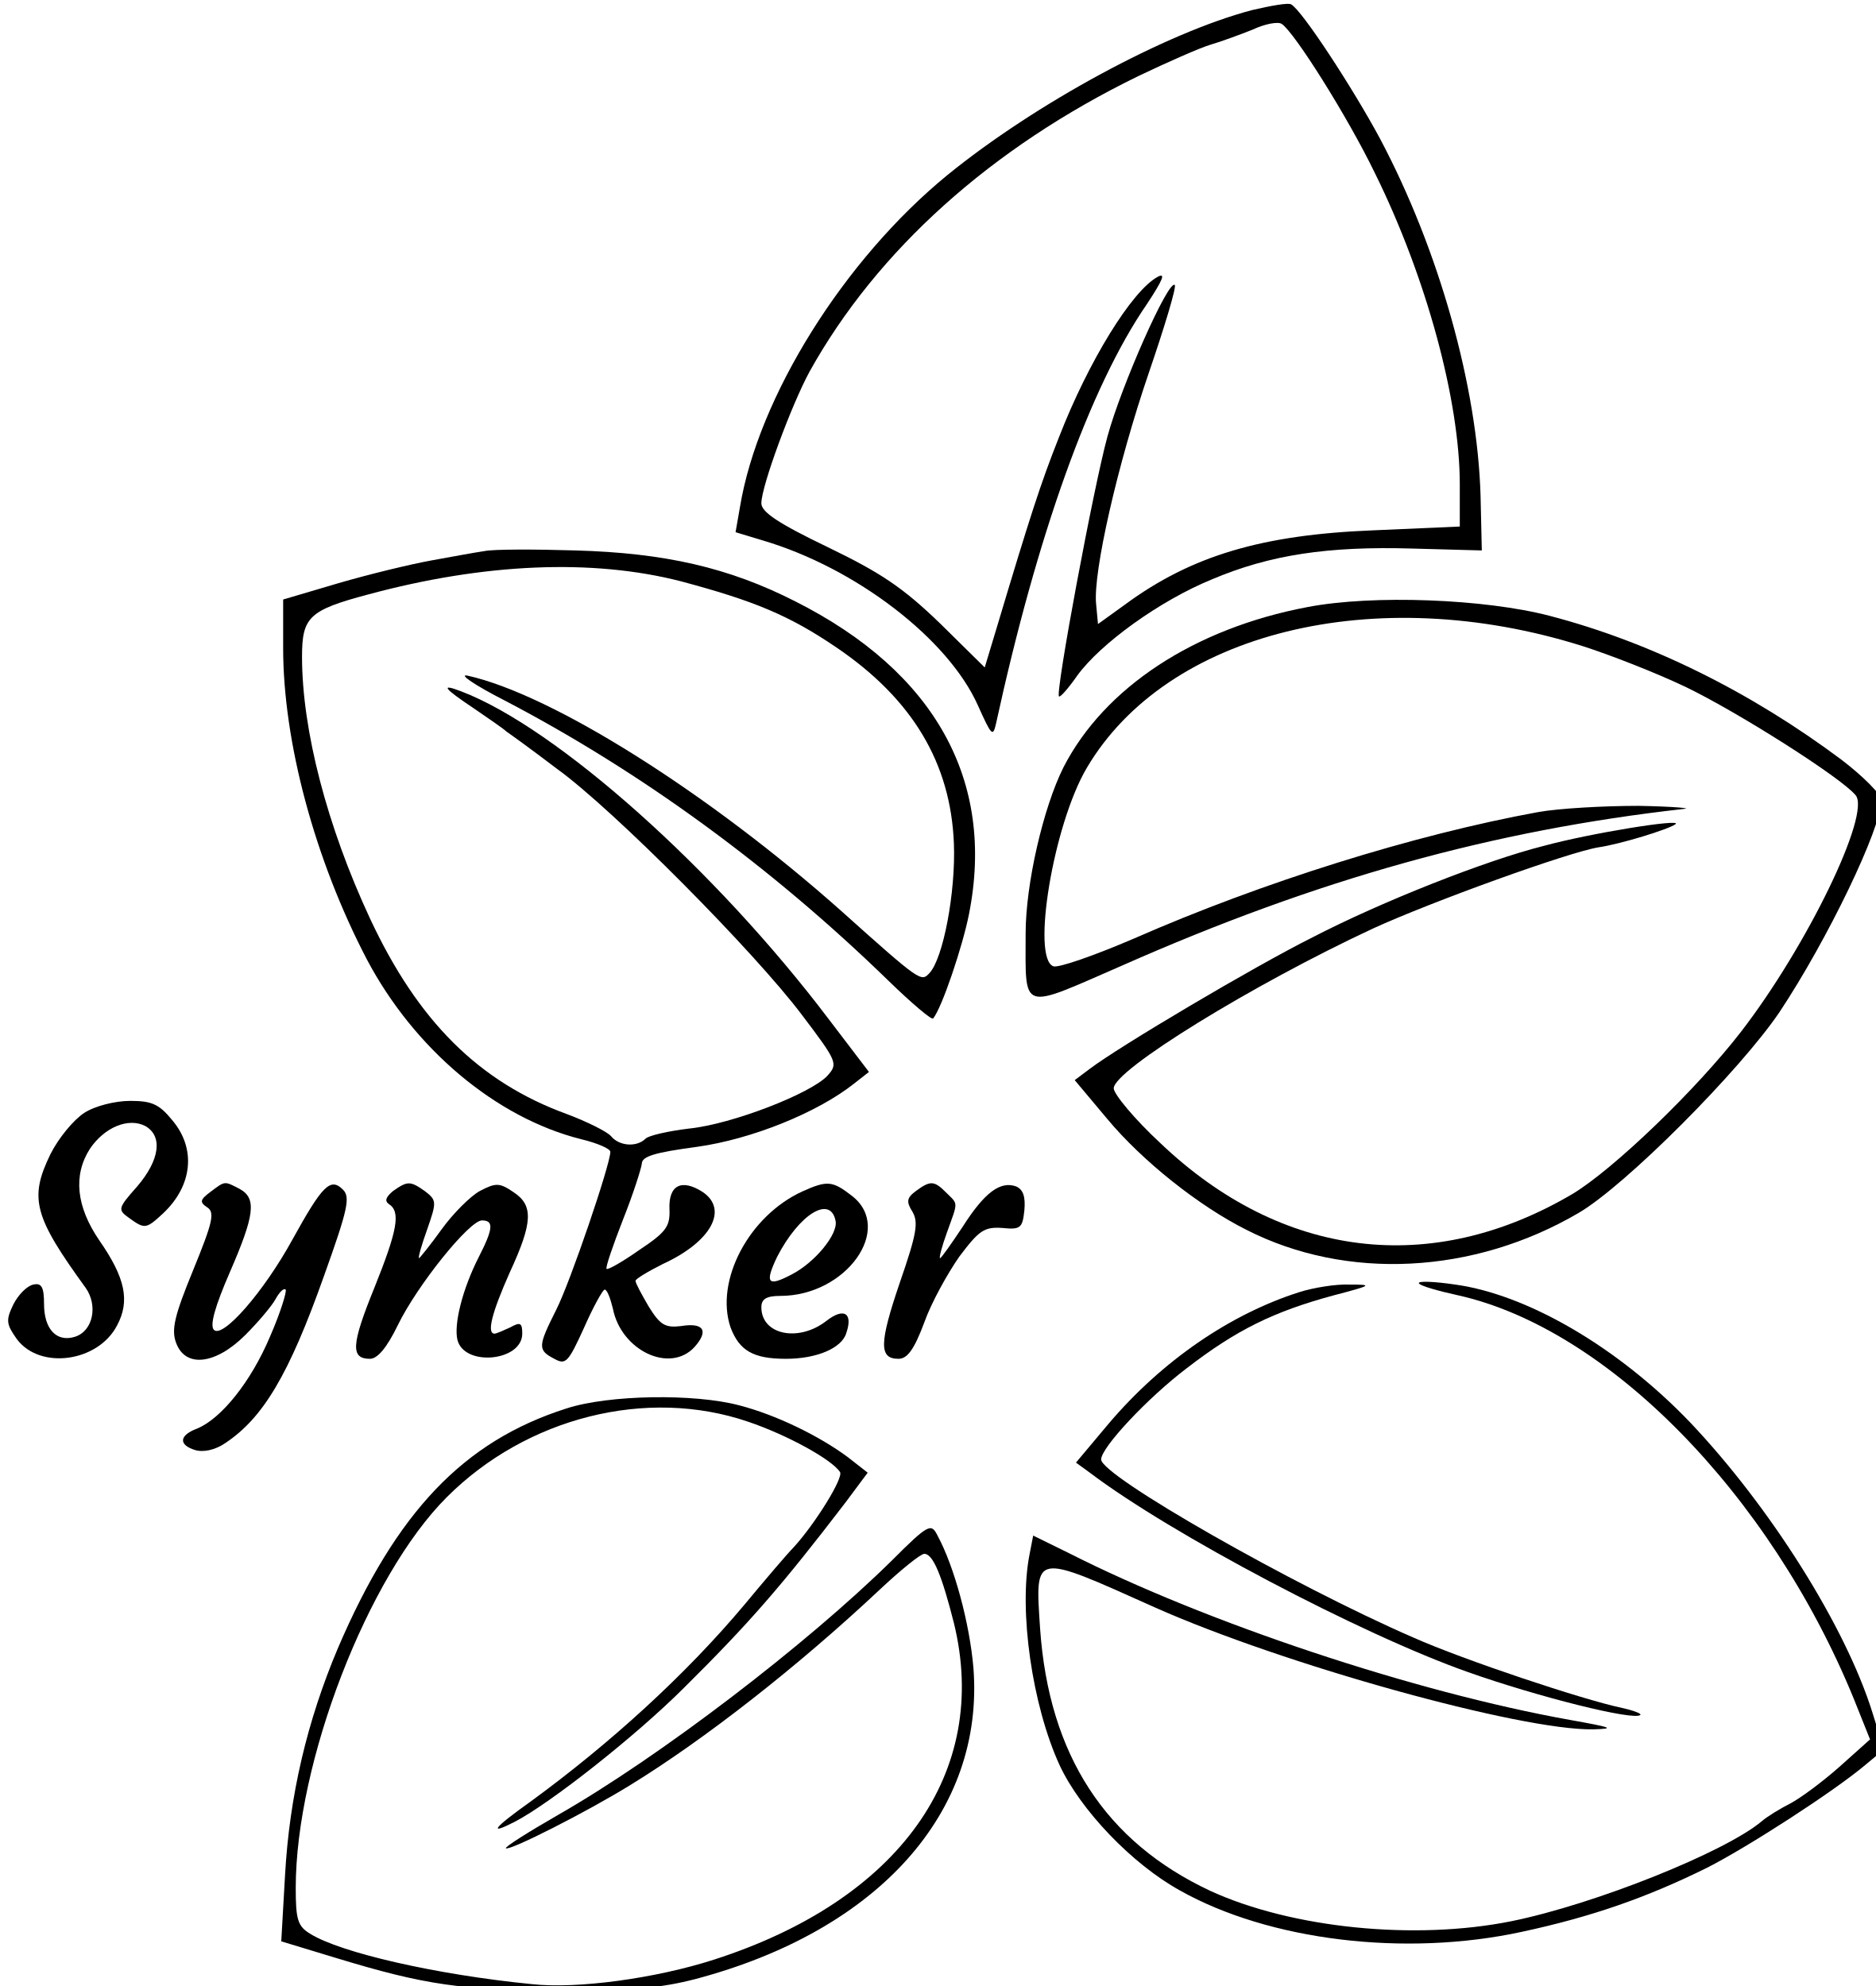
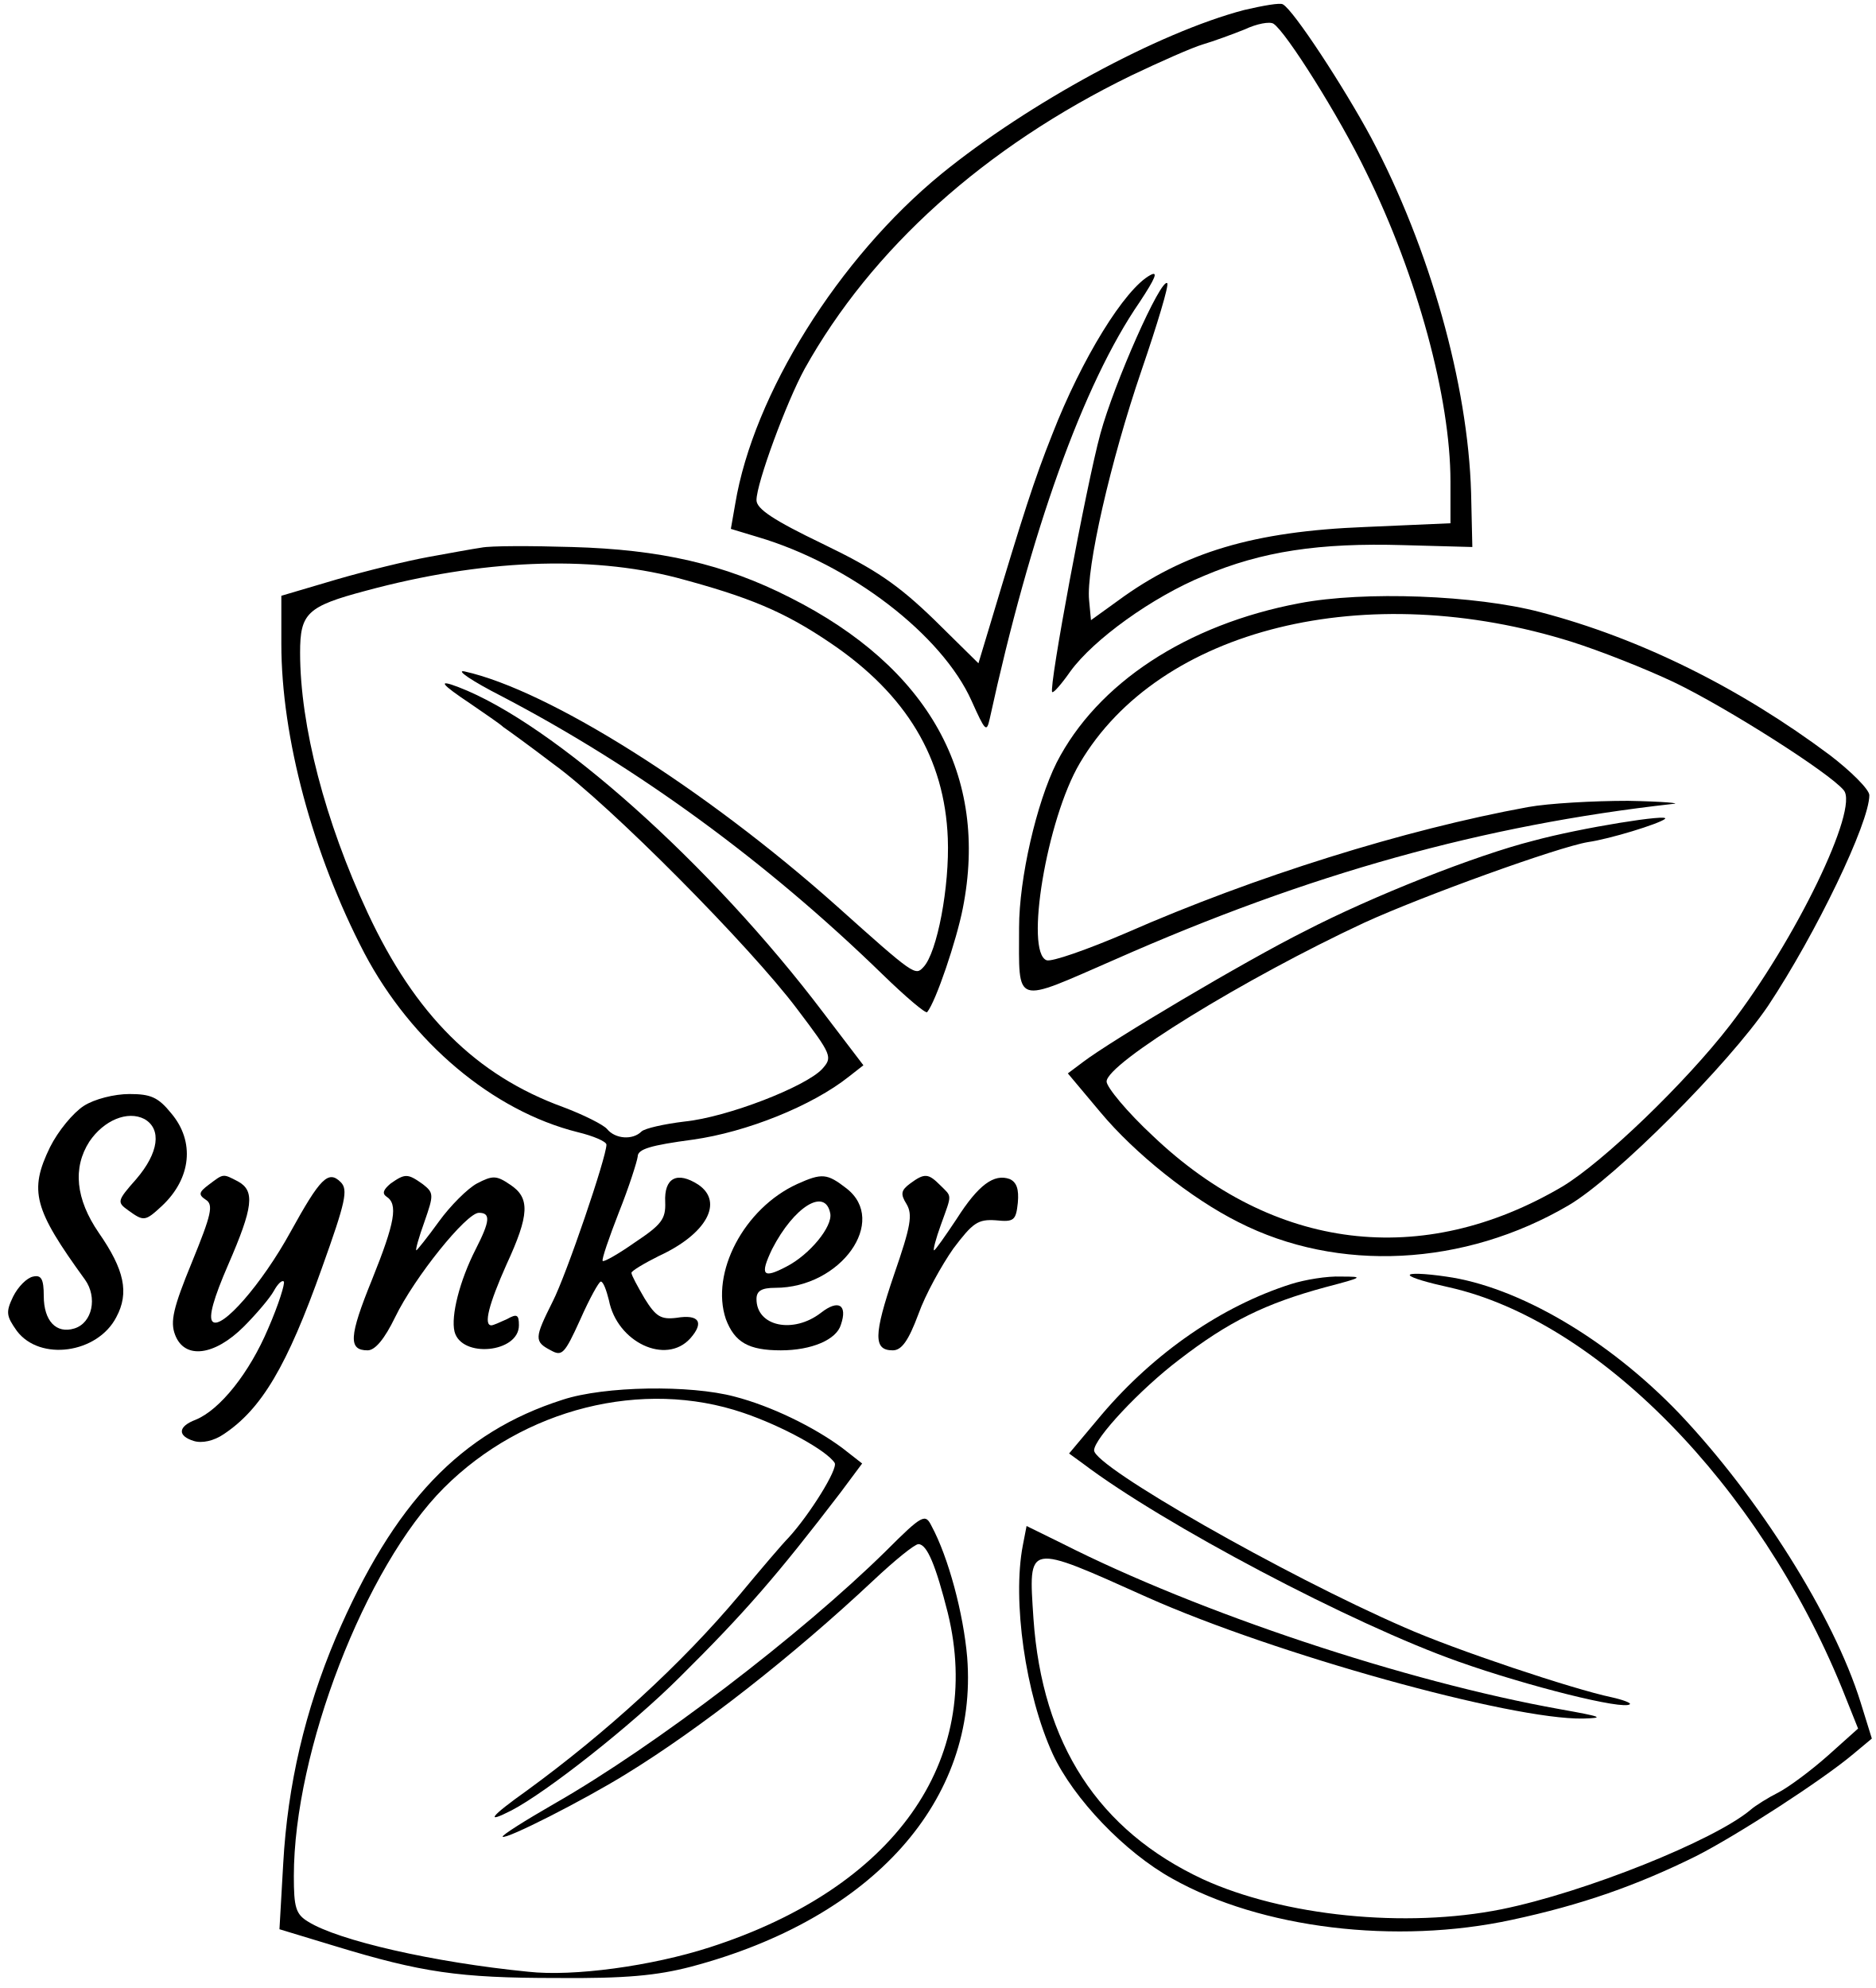
- <svg xmlns="http://www.w3.org/2000/svg" version="1.0" preserveAspectRatio="xMidYMid meet" id="svg4619">
+ <svg xmlns="http://www.w3.org/2000/svg" version="1.0" viewBox="0 0 300 318" preserveAspectRatio="xMidYMid meet" id="svg4619">
  <g transform="translate(0,318) scale(0.1,-0.1)">
    <path d="M1990 3164 c-137 -36 -345 -149 -484 -262 -165 -135 -301 -353 -330 -528 l-7 -40 43 -13 c149 -44 295 -157 342 -262 22 -49 24 -51 29 -29 65 298 149 535 240 667 25 38 30 50 17 43 -41 -22 -110 -134 -157 -255 -29 -73 -46 -126 -99 -303 l-19 -63 -71 70 c-58 56 -93 80 -178 121 -79 38 -106 56 -106 70 0 27 48 157 77 210 107 192 288 355 522 469 46 22 98 45 115 50 17 5 47 16 67 24 19 9 40 13 46 9 20 -13 105 -148 148 -237 82 -166 135 -362 135 -495 l0 -67 -137 -6 c-177 -7 -289 -40 -395 -118 l-43 -31 -3 32 c-5 50 34 222 84 368 25 73 44 136 41 139 -10 9 -85 -160 -107 -241 -22 -80 -83 -407 -77 -413 2 -2 15 13 29 33 37 51 131 119 214 153 92 39 184 53 319 49 l110 -3 -2 87 c-5 173 -66 391 -160 568 -43 80 -124 204 -141 213 -4 3 -32 -2 -62 -9z" />
    <path d="M770 2304 c-14 -2 -52 -9 -85 -15 -33 -6 -99 -22 -147 -36 l-88 -26 0 -77 c0 -149 50 -336 133 -495 75 -142 205 -252 341 -286 25 -6 46 -15 46 -20 0 -20 -64 -208 -86 -251 -29 -58 -30 -64 -3 -78 18 -10 22 -6 47 49 15 34 30 61 33 61 4 0 9 -14 13 -30 13 -67 91 -104 130 -61 23 26 14 39 -22 33 -25 -3 -33 2 -51 31 -11 19 -21 37 -21 41 0 3 20 15 44 27 76 35 104 86 63 114 -34 22 -55 11 -53 -28 1 -27 -6 -36 -48 -64 -27 -19 -50 -32 -52 -30 -2 2 10 37 26 78 16 40 29 81 30 89 0 12 21 18 88 27 86 12 191 54 250 101 l23 18 -64 84 c-180 238 -432 463 -584 521 -34 13 -28 5 20 -27 23 -16 47 -32 52 -37 6 -4 42 -30 80 -59 89 -64 315 -292 390 -392 56 -74 57 -77 40 -96 -26 -28 -151 -77 -220 -84 -33 -4 -64 -11 -69 -16 -14 -14 -42 -12 -55 4 -6 7 -38 23 -70 35 -140 51 -237 148 -313 311 -68 146 -108 299 -108 416 0 63 11 74 105 99 185 50 357 57 497 21 116 -31 172 -54 247 -105 121 -82 182 -184 187 -312 3 -77 -17 -183 -39 -206 -13 -14 -14 -14 -139 98 -211 188 -460 345 -595 375 -15 3 11 -15 60 -40 216 -113 423 -264 609 -445 37 -36 69 -63 71 -60 14 17 47 115 57 166 42 212 -54 385 -276 497 -106 54 -208 77 -349 81 -66 2 -131 2 -145 -1z" />
    <path d="M2078 2215 c-180 -34 -323 -128 -388 -255 -32 -64 -60 -185 -60 -264 0 -126 -10 -122 153 -51 312 138 590 215 892 249 17 1 -15 4 -71 5 -55 0 -127 -4 -160 -10 -197 -36 -437 -111 -642 -201 -63 -27 -120 -47 -128 -44 -35 13 0 225 53 315 127 216 458 298 788 194 44 -14 118 -43 164 -65 83 -40 247 -144 270 -172 25 -29 -77 -240 -182 -376 -71 -92 -203 -219 -268 -258 -224 -132 -462 -103 -655 81 -41 38 -74 78 -74 87 0 29 221 165 412 254 94 43 310 121 358 129 35 5 113 29 123 37 11 9 -134 -14 -211 -35 -91 -23 -256 -88 -366 -145 -94 -47 -308 -174 -354 -209 l-24 -18 52 -62 c55 -66 145 -138 221 -176 159 -81 361 -71 528 27 75 44 256 226 319 319 77 116 162 293 162 337 0 9 -29 38 -63 64 -143 107 -303 187 -464 229 -103 27 -281 34 -385 14z" />
    <path d="M134 1411 c-17 -11 -41 -40 -54 -66 -34 -70 -26 -99 56 -212 20 -28 12 -69 -17 -78 -29 -9 -49 12 -49 52 0 27 -4 34 -17 31 -10 -2 -24 -16 -32 -32 -12 -25 -11 -31 6 -55 37 -49 129 -36 159 22 21 39 13 76 -28 135 -37 54 -42 104 -15 146 23 34 61 50 88 36 28 -16 23 -54 -13 -96 -31 -35 -31 -37 -13 -50 25 -18 27 -18 54 7 47 44 53 103 15 148 -21 26 -33 31 -67 31 -24 0 -56 -8 -73 -19z" />
    <path d="M334 1285 c-16 -12 -17 -16 -5 -24 13 -8 9 -24 -22 -100 -30 -73 -35 -95 -27 -116 15 -40 63 -34 110 13 20 20 42 46 48 57 6 11 13 18 16 15 2 -3 -8 -36 -25 -75 -30 -71 -77 -130 -116 -146 -29 -11 -29 -26 -3 -34 13 -4 32 0 48 11 60 40 101 108 157 266 38 106 42 125 30 137 -20 20 -33 6 -80 -79 -46 -84 -111 -158 -125 -144 -7 7 2 38 25 91 40 92 43 118 16 133 -25 13 -23 13 -47 -5z" />
    <path d="M625 1287 c-12 -10 -14 -16 -7 -21 19 -12 14 -41 -23 -133 -37 -91 -38 -113 -7 -113 12 0 27 18 44 53 31 64 114 167 134 167 19 0 18 -13 -5 -58 -26 -51 -40 -107 -34 -132 11 -43 103 -34 103 10 0 17 -3 19 -19 10 -11 -5 -22 -10 -25 -10 -13 0 -4 34 24 97 37 80 38 107 6 128 -22 15 -28 15 -53 2 -15 -8 -43 -36 -61 -61 -18 -25 -35 -46 -36 -46 -2 0 4 21 13 46 15 43 15 46 -3 60 -24 17 -28 17 -51 1z" />
    <path d="M1275 1286 c-85 -39 -139 -142 -114 -216 14 -37 36 -50 88 -50 49 0 89 17 96 41 11 32 -4 41 -32 19 -44 -34 -103 -22 -103 22 0 13 8 18 30 18 105 0 181 107 114 159 -31 24 -39 25 -79 7z m53 -47 c4 -21 -33 -66 -70 -85 -38 -20 -43 -14 -23 28 35 68 85 99 93 57z" />
    <path d="M1456 1287 c-15 -11 -16 -17 -6 -33 10 -17 7 -35 -20 -113 -33 -97 -33 -121 -2 -121 14 0 25 15 41 58 11 31 37 78 56 105 31 41 39 47 68 45 29 -3 32 0 35 28 2 22 -2 33 -13 38 -25 9 -50 -9 -85 -64 -18 -27 -34 -50 -36 -50 -2 0 3 19 11 41 18 50 18 44 -1 63 -19 19 -25 20 -48 3z" />
    <path d="M2255 1140 c2 -4 30 -12 62 -19 238 -53 496 -316 629 -641 l26 -65 -48 -43 c-27 -24 -62 -50 -79 -59 -16 -8 -37 -21 -45 -28 -58 -49 -265 -132 -398 -159 -154 -31 -349 -11 -478 48 -167 78 -257 216 -271 417 -8 122 -12 121 182 34 204 -91 582 -196 697 -194 36 1 30 3 -37 15 -246 44 -577 154 -796 265 l-57 28 -6 -31 c-17 -88 4 -238 48 -334 33 -71 115 -157 191 -199 142 -80 358 -106 543 -66 112 24 200 55 295 102 65 33 201 121 251 163 l30 25 -18 58 c-43 138 -163 328 -290 462 -114 119 -258 203 -373 219 -34 5 -60 6 -58 2z" />
    <path d="M2065 1126 c-110 -35 -218 -109 -303 -209 l-52 -62 22 -16 c128 -97 431 -257 601 -317 110 -39 265 -78 274 -68 2 2 -11 7 -29 11 -62 13 -251 76 -332 112 -191 83 -496 257 -496 283 0 19 74 98 136 145 79 61 138 90 234 116 61 16 62 17 25 17 -22 1 -58 -5 -80 -12z" />
    <path d="M900 941 c-163 -52 -270 -164 -363 -381 -49 -116 -77 -235 -84 -361 l-6 -105 89 -27 c138 -42 198 -51 354 -51 111 -1 161 4 215 18 291 77 460 266 442 495 -6 70 -30 160 -57 210 -10 20 -14 19 -73 -40 -135 -133 -369 -312 -530 -404 -47 -27 -85 -51 -83 -53 5 -5 129 58 197 100 119 73 267 189 396 310 34 32 66 58 72 58 14 0 28 -35 47 -110 58 -237 -86 -440 -381 -535 -93 -30 -218 -47 -290 -39 -152 15 -304 50 -352 80 -20 12 -23 23 -23 73 0 199 114 495 240 621 127 127 318 175 479 120 62 -21 133 -60 146 -80 6 -9 -40 -83 -74 -120 -9 -9 -44 -50 -78 -91 -94 -112 -214 -221 -340 -313 -59 -42 -68 -54 -25 -32 56 29 192 136 269 213 104 103 156 163 257 295 l35 47 -32 25 c-46 34 -114 67 -172 82 -71 19 -208 17 -275 -5z" />
  </g>
</svg>
